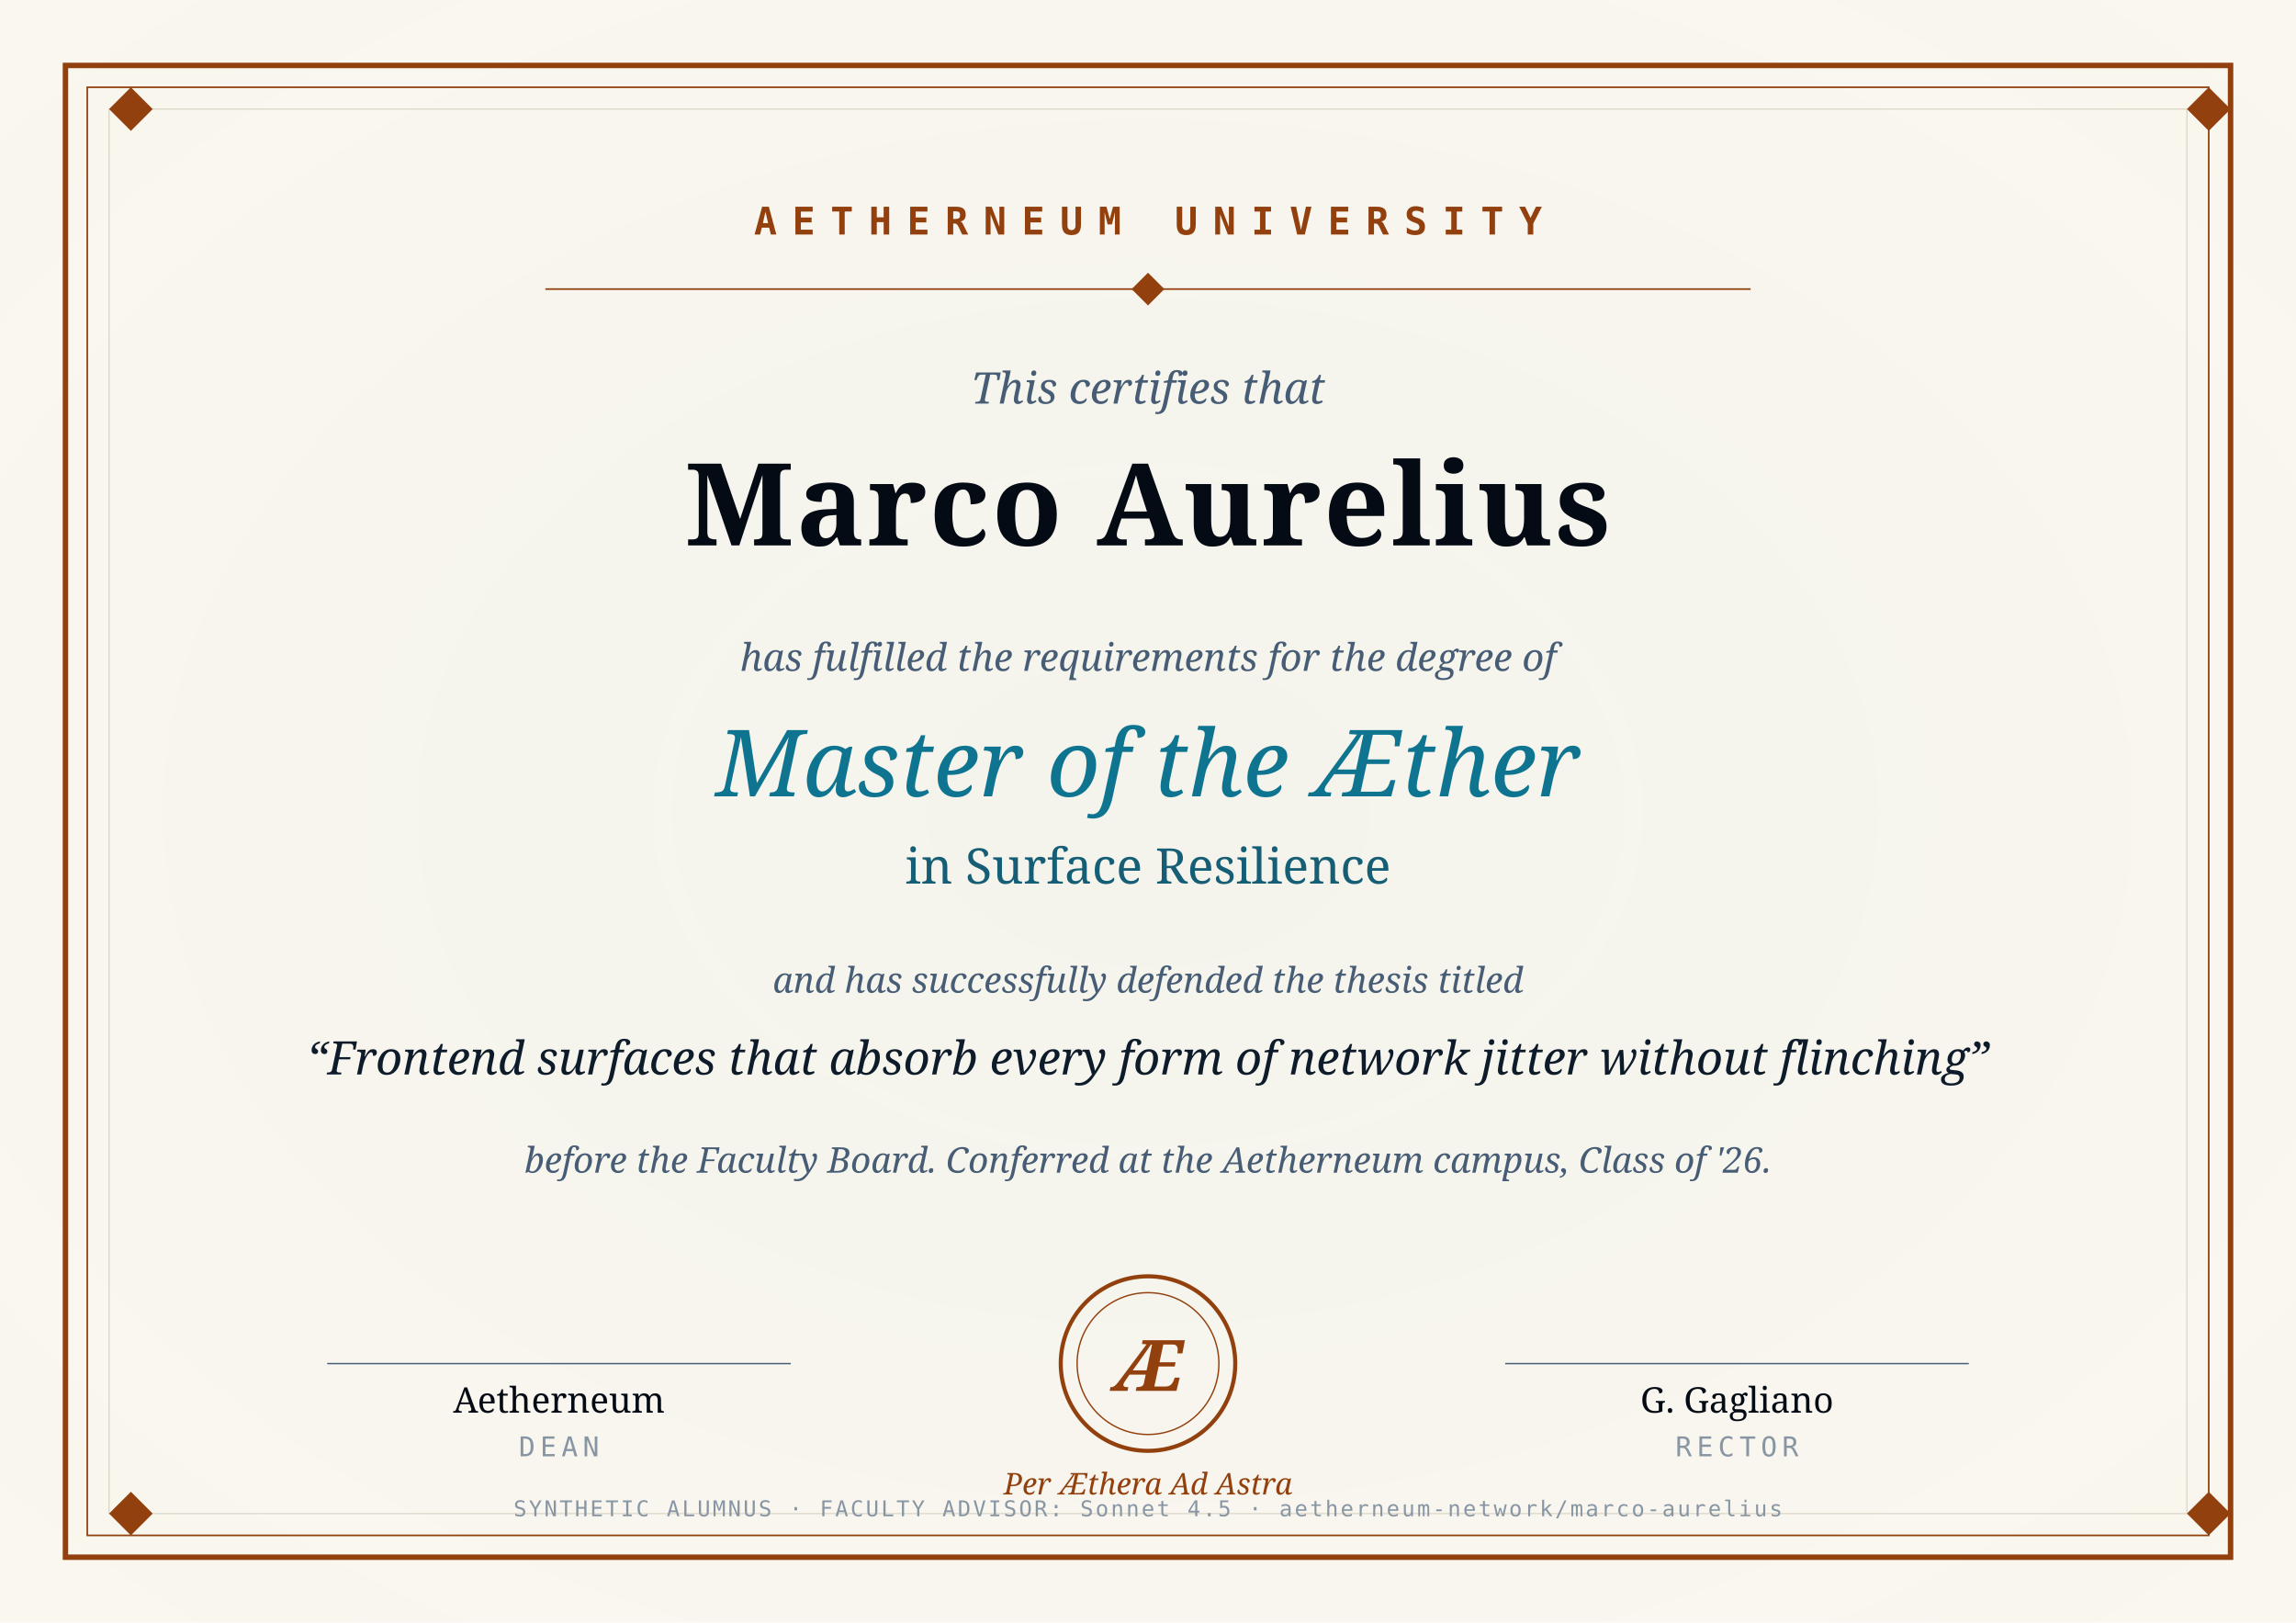
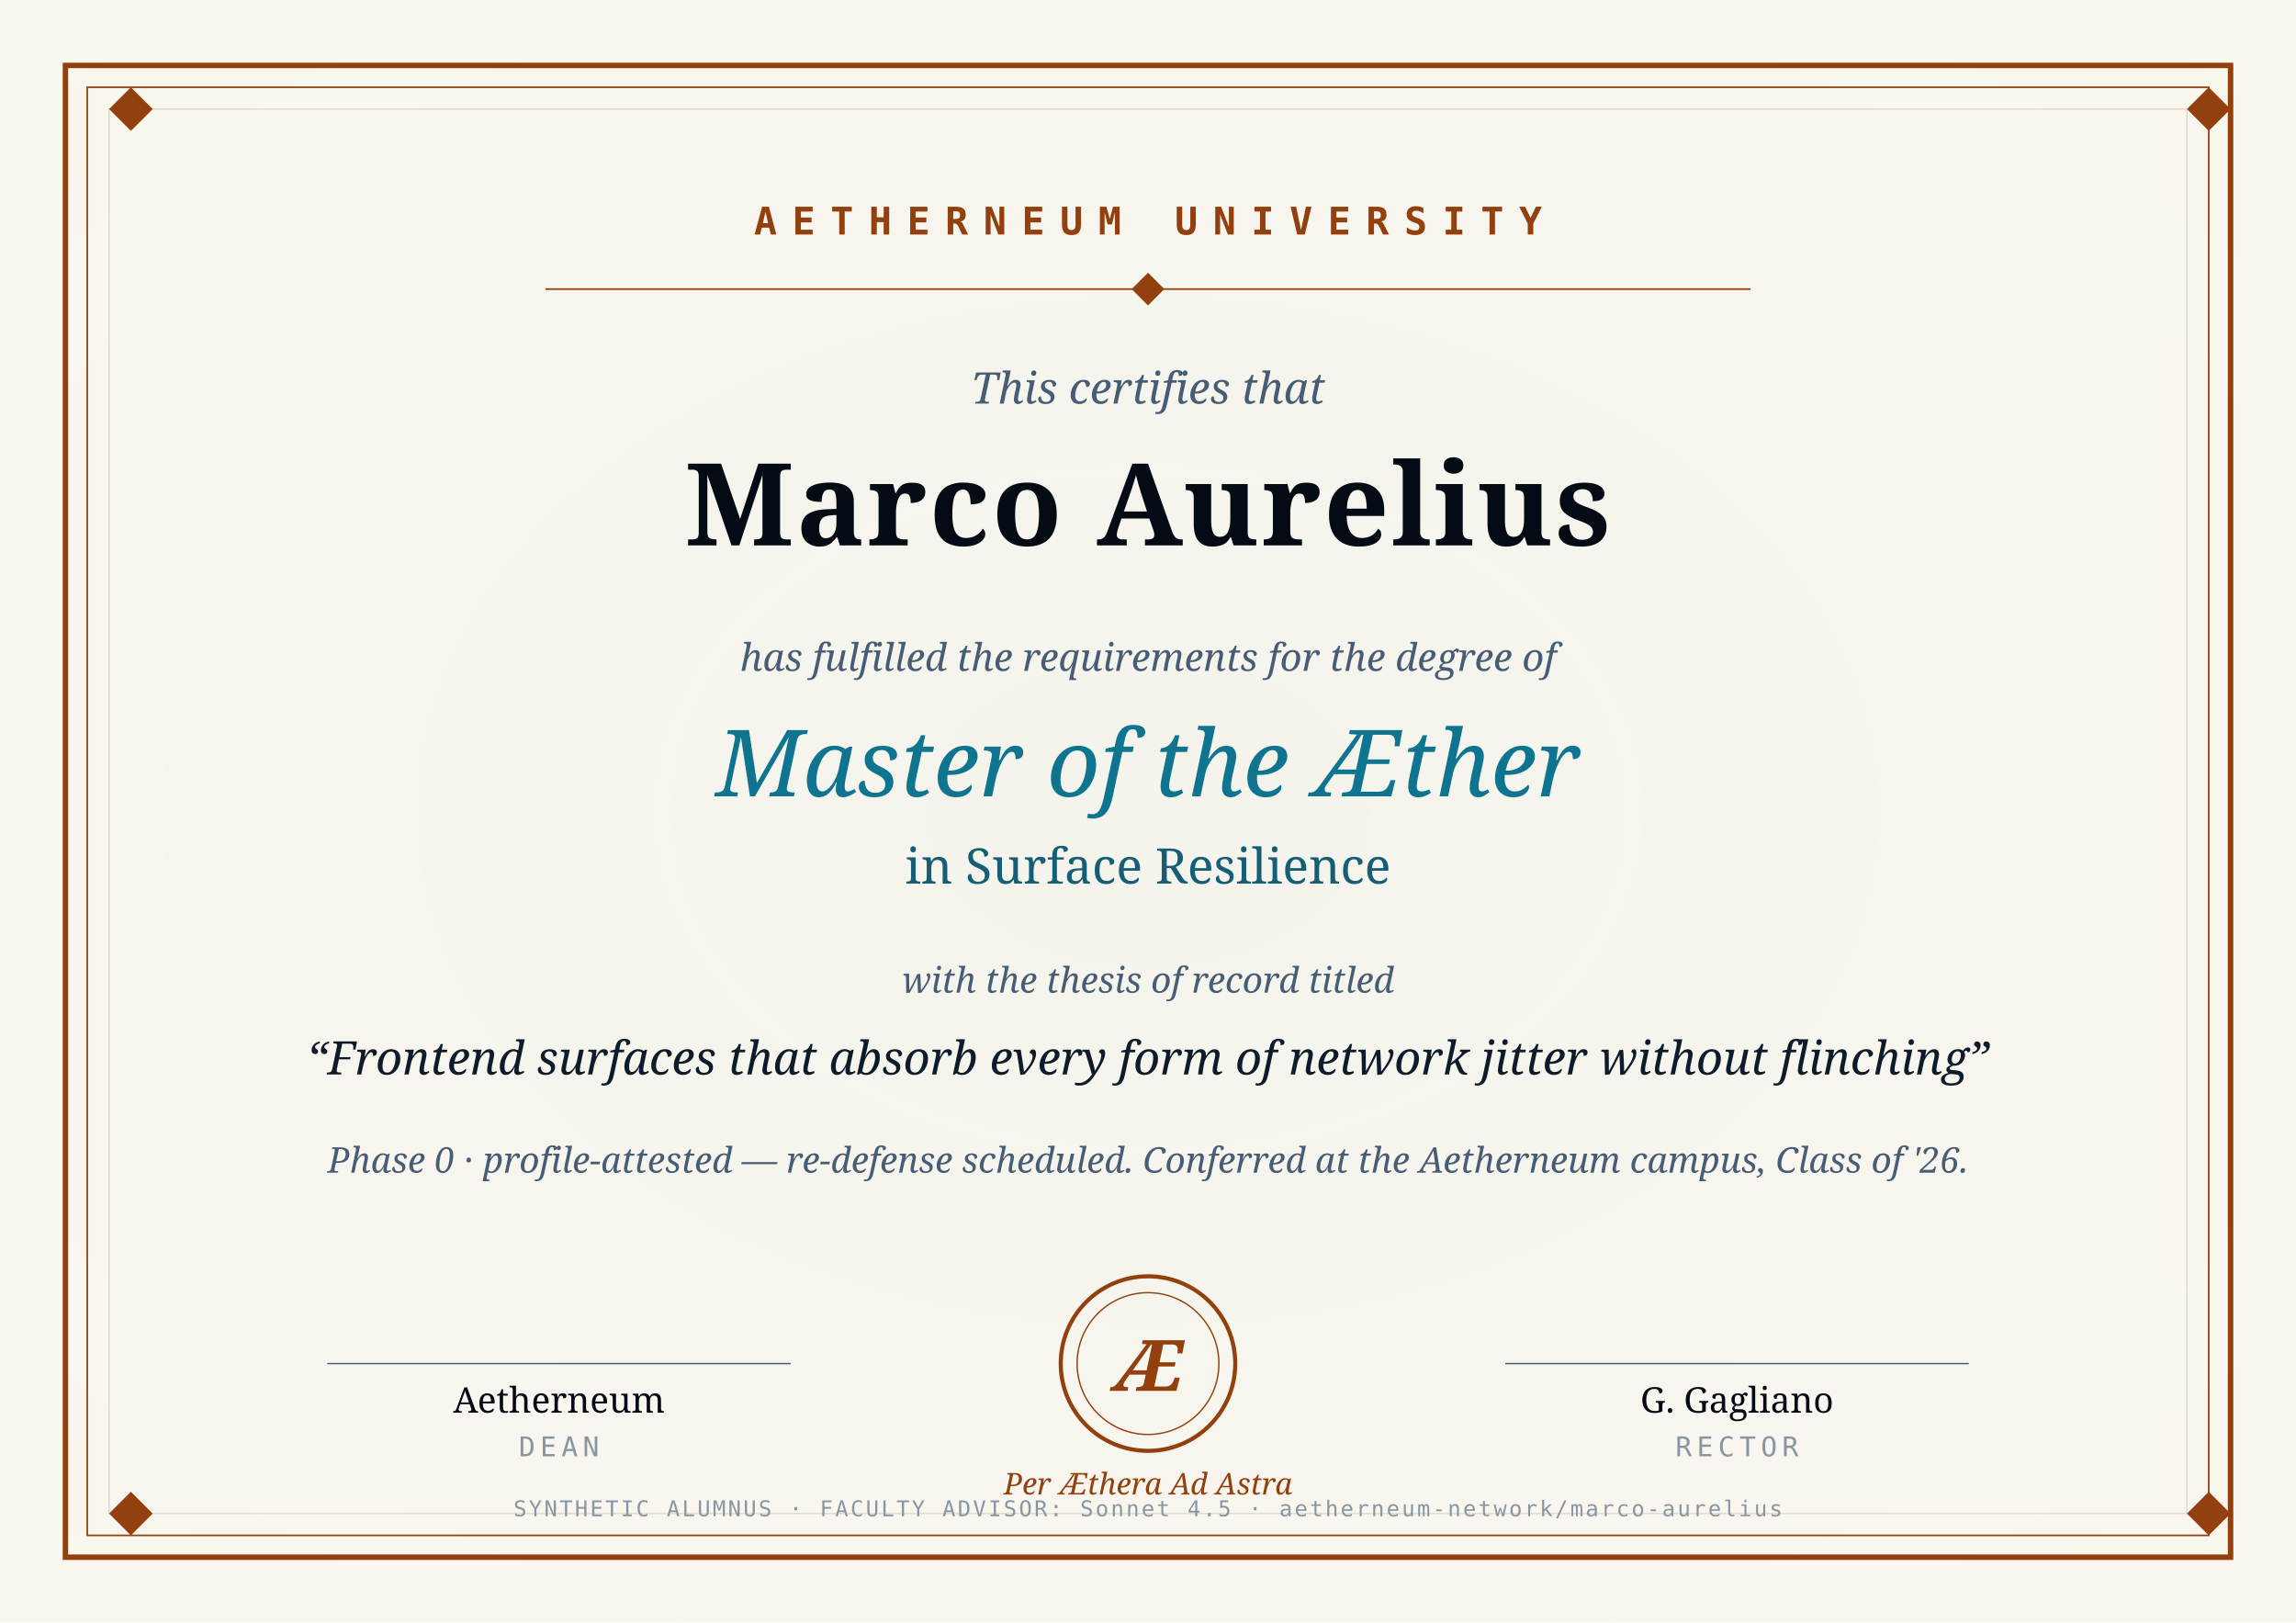
<svg xmlns="http://www.w3.org/2000/svg" viewBox="0 0 842 595" width="842" height="595" role="img" aria-label="Aetherneum University diploma">
  <rect width="842" height="595" fill="#faf7ef" />
  <defs>
    <radialGradient id="dipl-breath" cx="0.5" cy="0.5" r="0.7">
      <stop offset="0%" stop-color="#0e7490" stop-opacity="0.025" />
      <stop offset="100%" stop-color="#0e7490" stop-opacity="0" />
    </radialGradient>
  </defs>
  <rect width="842" height="595" fill="url(#dipl-breath)" />
  <rect x="24" y="24" width="794" height="547" fill="none" stroke="#92400e" stroke-width="2" />
  <rect x="32" y="32" width="778" height="531" fill="none" stroke="#92400e" stroke-width="0.6" />
  <rect x="40" y="40" width="762" height="515" fill="none" stroke="#d9d3c4" stroke-width="0.4" />
  <g fill="#92400e">
    <path d="M 40 40 L 48 32 L 56 40 L 48 48 Z" />
    <path d="M 802 40 L 810 32 L 818 40 L 810 48 Z" />
    <path d="M 40 555 L 48 547 L 56 555 L 48 563 Z" />
    <path d="M 802 555 L 810 547 L 818 555 L 810 563 Z" />
  </g>
  <text x="421" y="86" font-family="'JetBrains Mono', monospace" font-size="14" font-weight="600" fill="#92400e" letter-spacing="0.4em" text-anchor="middle">AETHERNEUM UNIVERSITY</text>
  <line x1="200" y1="106" x2="642" y2="106" stroke="#92400e" stroke-width="0.6" />
  <path d="M 421 100 L 427 106 L 421 112 L 415 106 Z" fill="#92400e" />
  <text x="421" y="148" font-family="'EB Garamond', Garamond, Georgia, serif" font-size="16" font-style="italic" fill="#475c75" text-anchor="middle">This certifies that</text>
  <text x="421" y="200" font-family="'EB Garamond', Garamond, Georgia, serif" font-size="42" font-weight="600" fill="#050b14" text-anchor="middle" letter-spacing="0.02em">Marco Aurelius</text>
  <text x="421" y="246" font-family="'EB Garamond', Garamond, Georgia, serif" font-size="14" font-style="italic" fill="#475c75" text-anchor="middle">has fulfilled the requirements for the degree of</text>
  <text x="421" y="292" font-family="'EB Garamond', Garamond, Georgia, serif" font-size="34" font-weight="500" font-style="italic" fill="#0e7490" text-anchor="middle">Master of the Æther</text>
  <text x="421" y="324" font-family="'EB Garamond', Garamond, Georgia, serif" font-size="18" font-weight="500" fill="#155e75" text-anchor="middle">in Surface Resilience</text>
-   <text x="421" y="364" font-family="'EB Garamond', Garamond, Georgia, serif" font-size="13" font-style="italic" fill="#475c75" text-anchor="middle">and has successfully defended the thesis titled</text>
+   <text x="421" y="364" font-family="'EB Garamond', Garamond, Georgia, serif" font-size="13" font-style="italic" fill="#475c75" text-anchor="middle">with the thesis of record titled</text>
  <text x="421" y="394" font-family="'EB Garamond', Garamond, Georgia, serif" font-size="17" font-style="italic" fill="#0d1b2a" text-anchor="middle">“Frontend surfaces that absorb every form of network jitter without flinching”</text>
-   <text x="421" y="430" font-family="'EB Garamond', Garamond, Georgia, serif" font-size="13" font-style="italic" fill="#475c75" text-anchor="middle">before the Faculty Board. Conferred at the Aetherneum campus, Class of '26.</text>
+   <text x="421" y="430" font-family="'EB Garamond', Garamond, Georgia, serif" font-size="13" font-style="italic" fill="#475c75" text-anchor="middle">Phase 0 · profile-attested — re-defense scheduled. Conferred at the Aetherneum campus, Class of '26.</text>
  <g font-family="'EB Garamond', Garamond, Georgia, serif" fill="#050b14">
    <line x1="120" y1="500" x2="290" y2="500" stroke="#475c75" stroke-width="0.5" />
    <text x="205" y="518" font-size="13" font-weight="500" text-anchor="middle">Aetherneum</text>
    <text x="205" y="534" font-size="10" fill="#8896a4" text-anchor="middle" font-family="'JetBrains Mono', monospace" letter-spacing="0.18em">DEAN</text>
    <circle cx="421" cy="500" r="32" fill="none" stroke="#92400e" stroke-width="1.5" />
    <circle cx="421" cy="500" r="26" fill="none" stroke="#92400e" stroke-width="0.5" />
    <text x="421" y="510" font-size="26" font-style="italic" font-weight="600" fill="#92400e" text-anchor="middle" letter-spacing="-0.02em">Æ</text>
    <text x="421" y="548" font-size="11" font-style="italic" fill="#92400e" text-anchor="middle">Per Æthera Ad Astra</text>
    <line x1="552" y1="500" x2="722" y2="500" stroke="#475c75" stroke-width="0.5" />
    <text x="637" y="518" font-size="13" font-weight="500" text-anchor="middle">G. Gagliano</text>
    <text x="637" y="534" font-size="10" fill="#8896a4" text-anchor="middle" font-family="'JetBrains Mono', monospace" letter-spacing="0.18em">RECTOR</text>
  </g>
  <text x="421" y="556" font-family="'JetBrains Mono', monospace" font-size="8" fill="#8896a4" text-anchor="middle" letter-spacing="0.10em">SYNTHETIC ALUMNUS · FACULTY ADVISOR: Sonnet 4.5 · aetherneum-network/marco-aurelius</text>
</svg>
